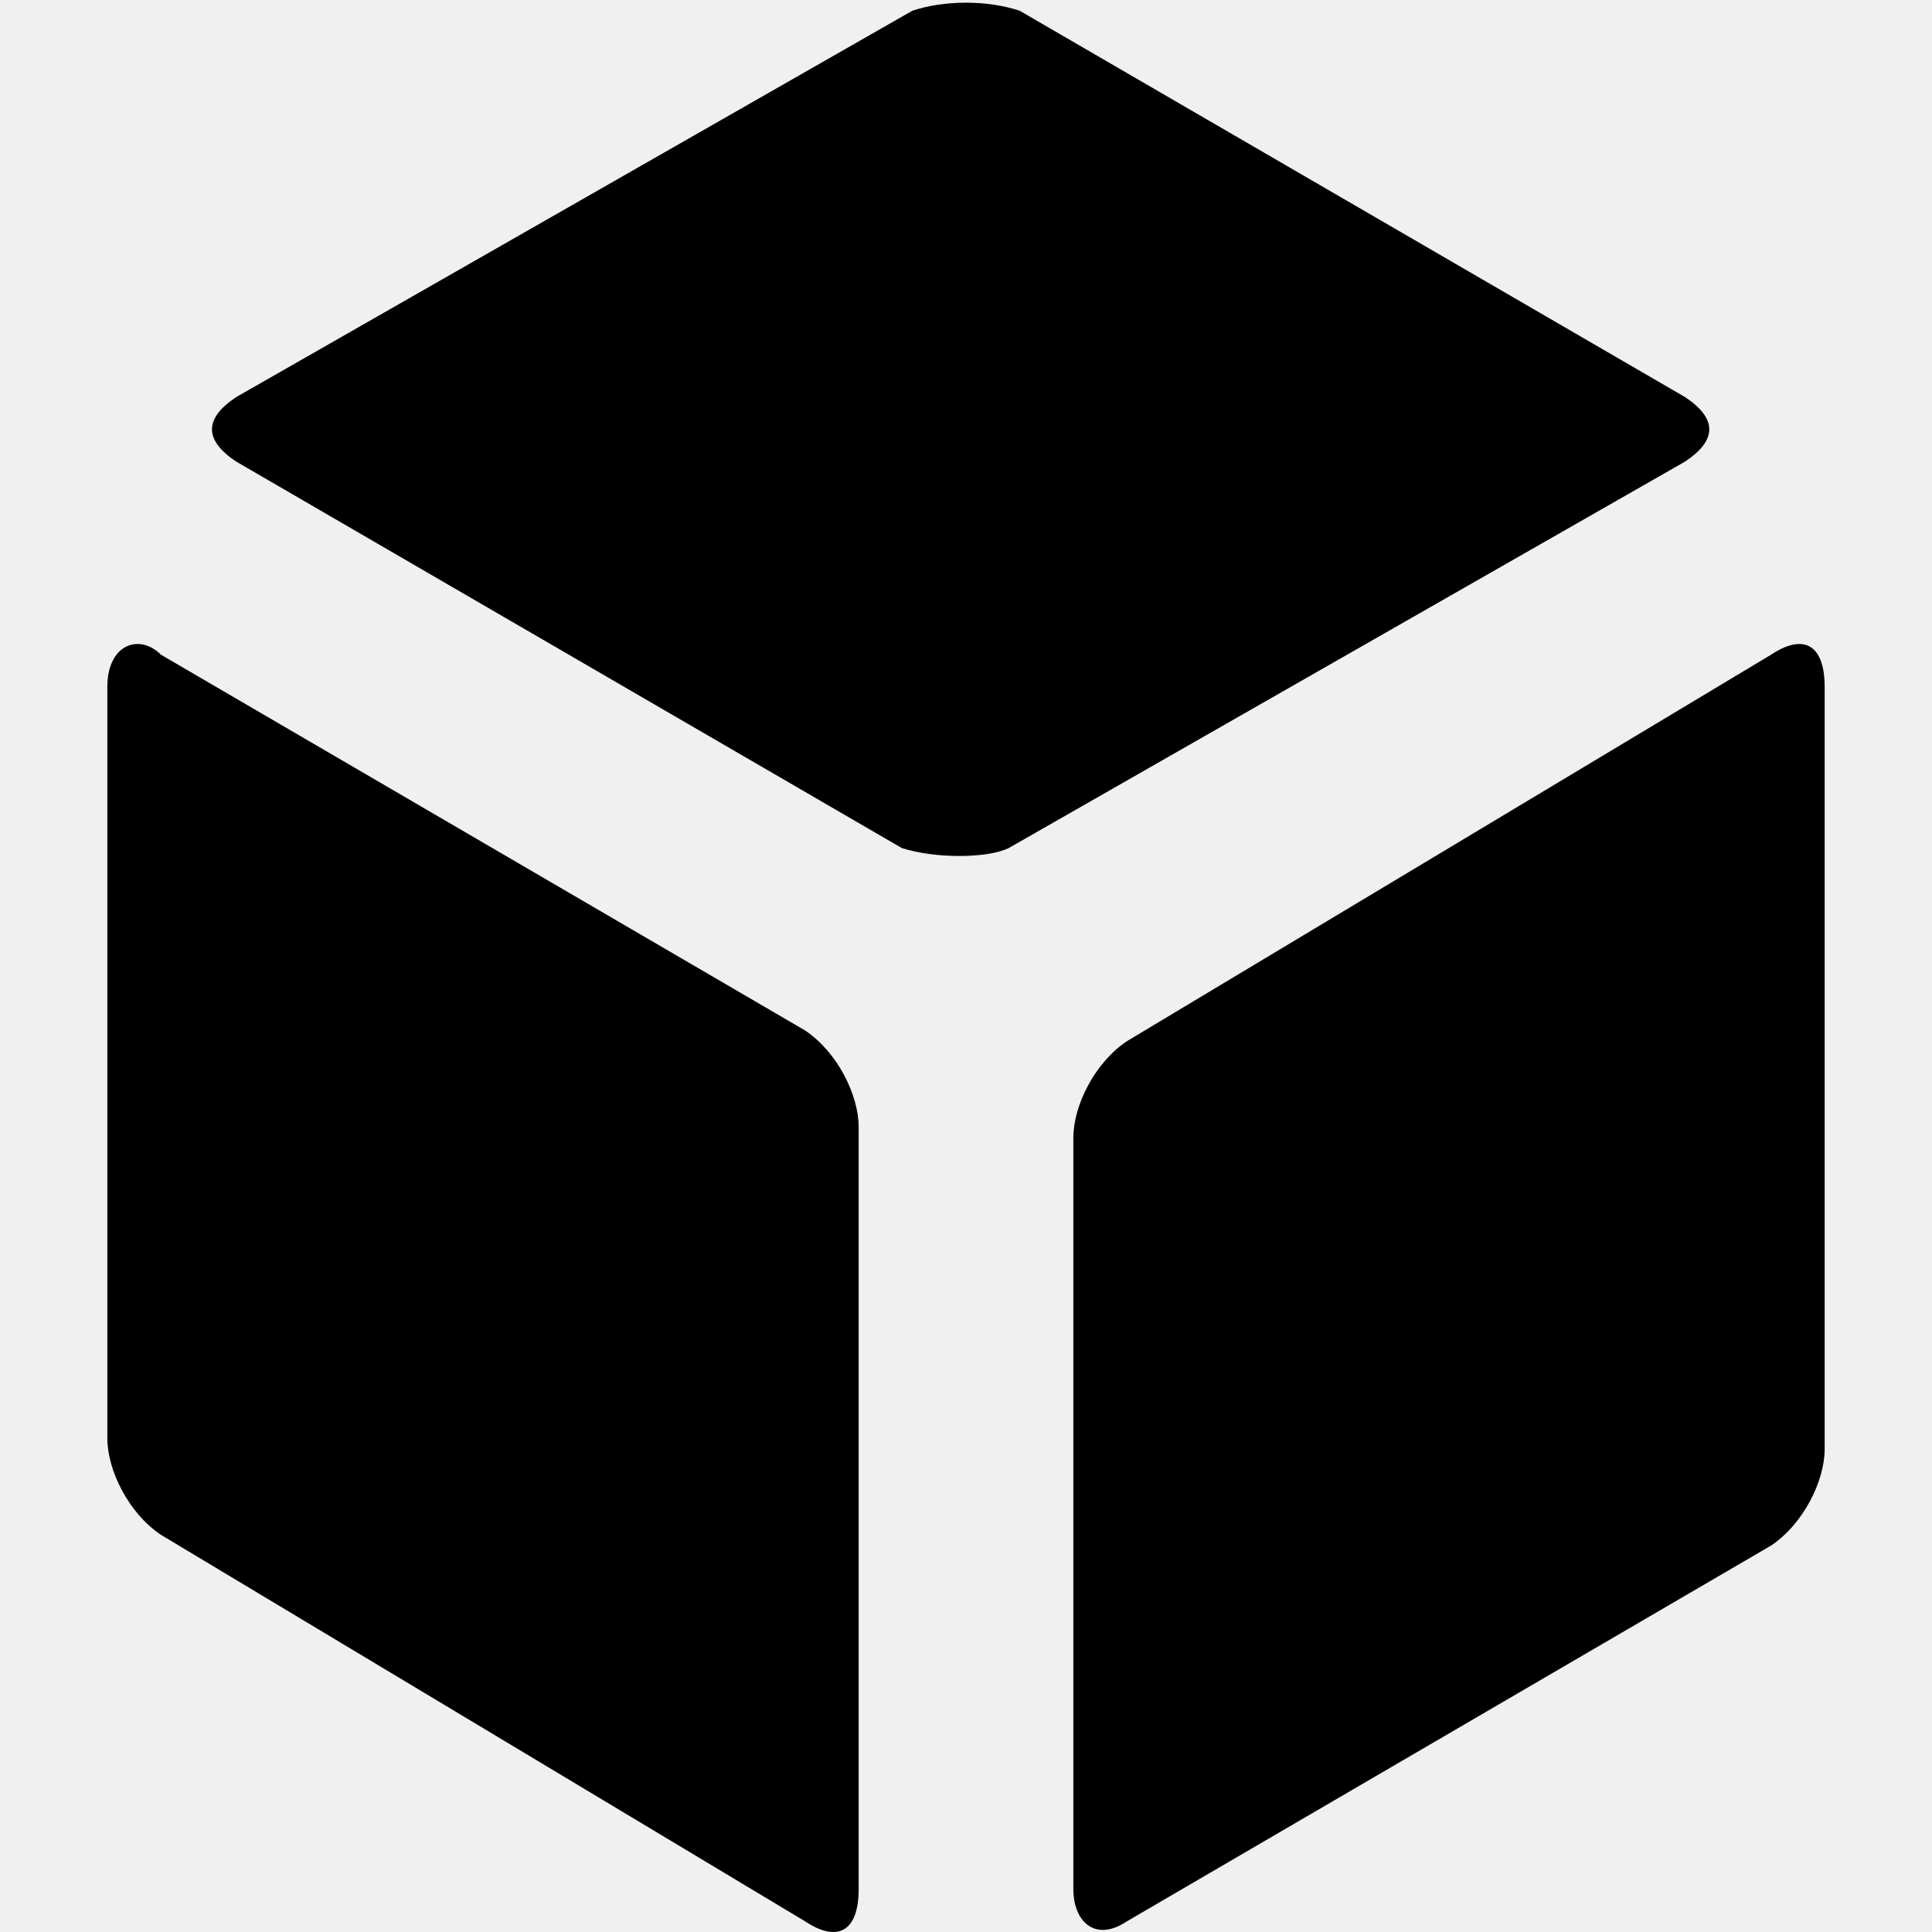
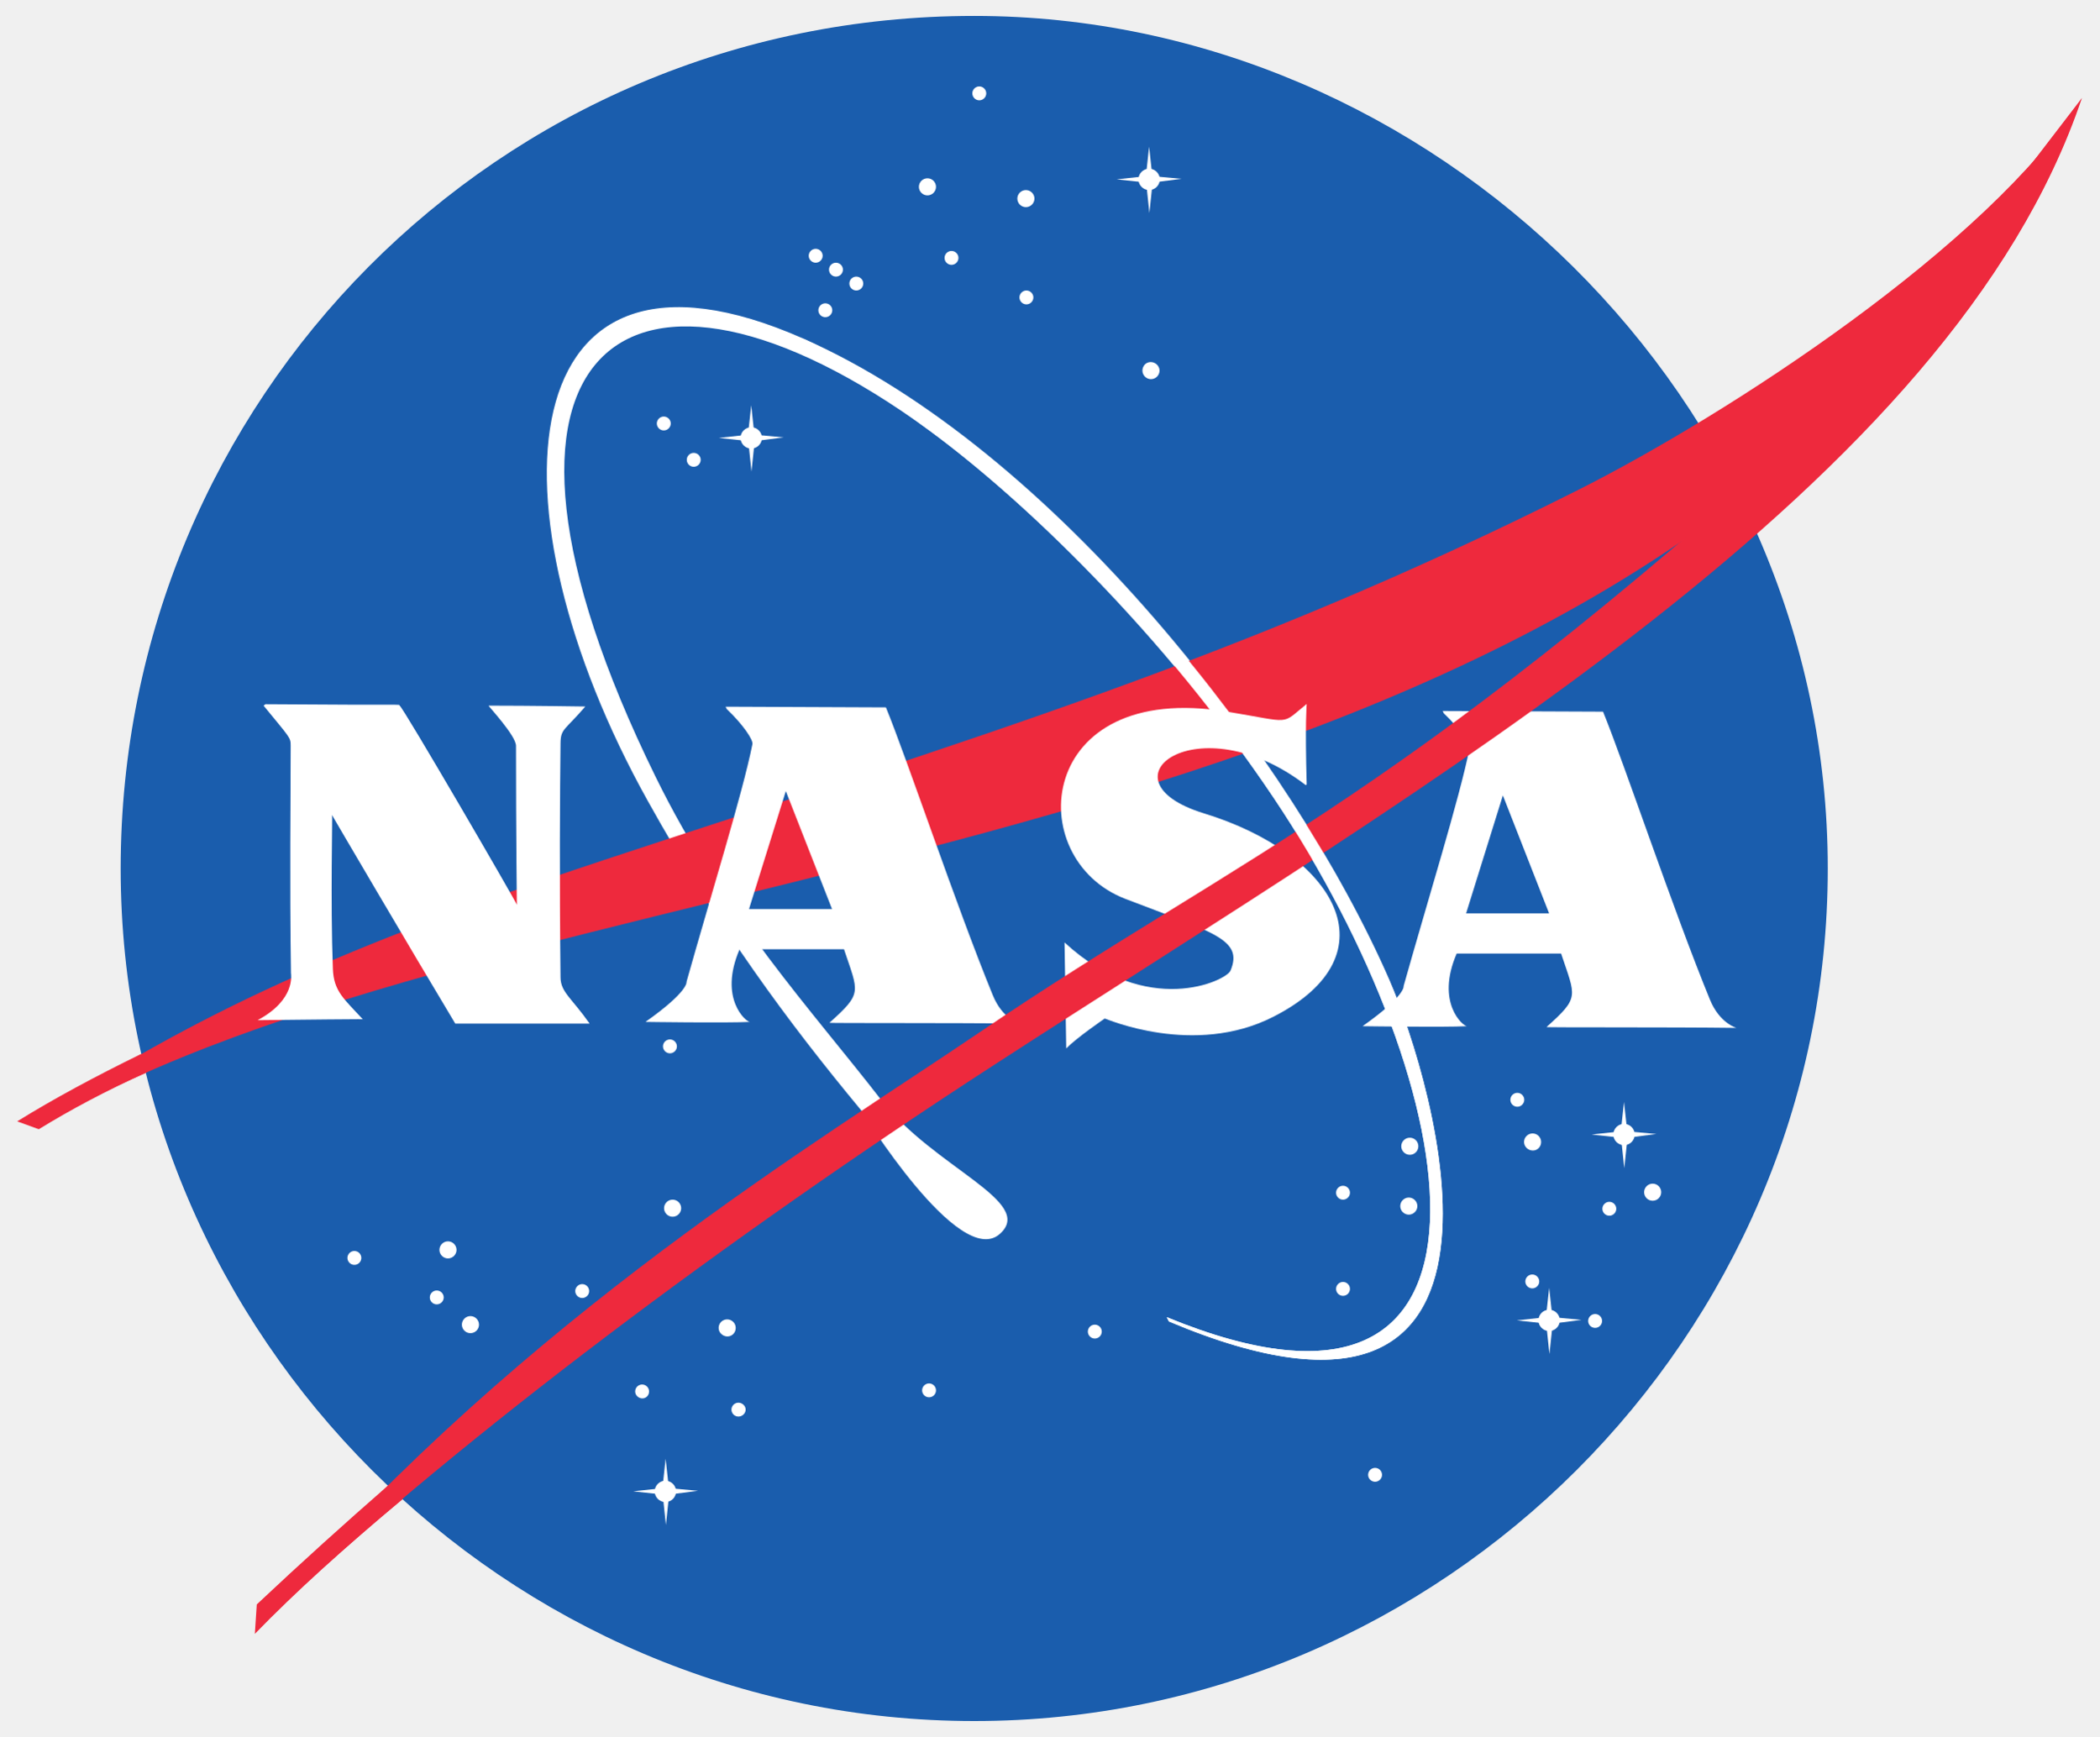
- <svg xmlns="http://www.w3.org/2000/svg" version="1.1" id="Layer_1" x="0px" y="0px" viewBox="0 0 18 18" style="enable-background:new 0 0 18 18;" xml:space="preserve">
-   <path id="Fill-3" d="M1.5,6.1C1.3,5.9,1,6,1,6.4l0,7c0,0.3,0.2,0.7,0.5,0.9l6,3.6C7.8,18.1,8,18,8,17.6l0-7.1c0-0.3-0.2-0.7-0.5-0.9  L1.5,6.1z" />
-   <path id="Fill-5" d="M10.5,17.9c-0.3,0.2-0.5,0-0.5-0.3l0-7c0-0.3,0.2-0.7,0.5-0.9l6-3.6C16.8,5.9,17,6,17,6.4l0,7.1  c0,0.3-0.2,0.7-0.5,0.9L10.5,17.9z" />
-   <path id="Fill-1" d="M2.2,3.7c-0.3,0.2-0.3,0.4,0,0.6l6.2,3.6C8.7,8,9.2,8,9.4,7.9l6.3-3.6c0.3-0.2,0.3-0.4,0-0.6L9.5,0.1  C9.2,0,8.8,0,8.5,0.1L2.2,3.7z" />
+ <svg xmlns="http://www.w3.org/2000/svg" height="240" width="290">
+   <path d="m252.51,120c0,64.618-53.234,117.8-117.92,117.8-64.685,0-117.92-53.185-117.92-117.8,0-64.622,51.99-117.8,117.92-117.8,63.437,0,117.92,53.181,117.92,117.8" fill-rule="nonzero" fill="#1a5dad" />
+   <path d="m161.19,182c50.379,20.724,41.636-31.647,14.782-71.747-15.22-22.718-35.07-41.645-47.59-50.78-41.513-30.298-67.14-11.922-37.826,47.83,9.478,19.319,21.651,32.358,31.159,44.648,7.261,9.383,21.404,14.081,16.422,18.534-5.614,5.021-19.209-17.124-19.209-17.124-10.04-12.11-19.61-25.03-29.473-42.76-22.535-40.499-19.286-81.833,21.503-63.828,34.615,15.288,67.678,58.166,80.971,88.616,6.14,14.059,22.88,69.692-30.437,47.2" fill-rule="nonzero" fill="#FFF" />
+   <path d="M4.526,154.92c22.163-14.76,43.176-24.29,78.935-36.1,50.249-16.6,88.069-27.758,134.47-51.082,20.77-10.438,56.81-33.847,69.7-54.198-3.86,7.876-15.81,23.206-21.22,29.987-62.96,78.833-197.07,74.363-261,112.21" fill-rule="nonzero" fill="#ee293d" />
+   <path d="m36.678,97.303c20.284,0.159,18.294-0.041,18.531,0.197,0.355,0,16.196,27.282,16.196,27.517,0,0.117-0.118-9.695-0.118-21.966,0-1.417-3.9-5.551-3.783-5.551,5.79,0,13.357,0.118,13.357,0.118-2.835,3.307-3.402,3.036-3.425,5.079-0.08,6.572-0.155,18.716,0,32.358,0.022,2.045,1.537,2.834,4.019,6.378h-18.562c-6.029-10.038-17.077-28.869-17.022-28.816,0.085,0.086-0.238,11.812,0.115,21.257,0.12,3.122,1.538,4.133,4.141,6.969,0,0,2.993-0.08-14.542,0.117,5.32-2.834,4.613-6.377,4.611-6.495-0.191-13.052-0.04-24.211-0.04-31.415,0-1.181-0.08-1.064-3.743-5.551" fill-rule="nonzero" fill="#FFF" />
+   <path d="m100.1,117.46c1.703-5.913,3.158-11.197,3.849-14.642,0.117-0.591-1.3-2.716-3.546-4.843l-0.159-0.33c10.831,0.035,22.146,0.093,22.146,0.093,2.955,7.204,9.694,27.397,14.777,39.798,1.344,3.278,3.665,3.897,3.665,3.897-9.221-0.117-26.333-0.038-26.242-0.117,4.609-4.136,4.018-4.136,2.008-10.157h-14.421c-2.955,6.848,0.921,10.063,1.417,10.038-3.282,0.169-14.421,0-14.421,0,6.029-4.253,5.673-5.551,5.673-5.551,1.657-5.892,3.576-12.347,5.255-18.191l5.917,0.001c-1.271,4.077-2.542,8.15-2.542,8.15h11.47l-6.385-16.298s-1.271,4.075-2.542,8.148l-5.917-0.001" fill-rule="nonzero" fill="#FFF" />
+   <path d="m199.17,118.05c1.7-5.911,3.157-11.197,3.846-14.644,0.117-0.588-1.302-2.713-3.547-4.841l-0.16-0.328c10.834,0.035,22.152,0.093,22.152,0.093,2.951,7.204,9.691,27.398,14.773,39.798,1.343,3.279,3.663,3.898,3.663,3.898-9.216-0.12-26.329-0.038-26.241-0.12,4.612-4.131,4.021-4.131,2.011-10.155h-14.424c-2.956,6.849,0.919,10.063,1.416,10.04-3.28,0.168-14.42,0-14.42,0,6.028-4.253,5.674-5.552,5.674-5.552,1.657-5.893,3.576-12.346,5.257-18.189h5.915c-1.274,4.076-2.539,8.151-2.539,8.151h11.464l-6.385-16.298s-1.267,4.073-2.539,8.147h-5.915" fill-rule="nonzero" fill="#FFF" />
+   <path d="m180.52,108.37c-0.237-8.387,0-11.103,0-11.103-3.666,2.954-1.817,2.577-10.993,1.064-26.445-4.364-28.46,20.325-14.069,25.863,12.08,4.65,16.361,5.561,14.539,9.919-0.591,1.42-11.584,6.616-22.931-3.895l0.234,14.644c1.419-1.461,5.323-4.133,5.323-4.133,0.117,0,12.3,5.368,23.286-0.238,16.908-8.62,8.469-22.572-9.574-28.106-15.014-4.606-0.828-15.354,14.066-3.897" fill-rule="nonzero" fill="#FFF" />
+   <path d="m136.25,12.898c0,0.528-0.432,0.962-0.96,0.962-0.525,0-0.96-0.433-0.96-0.962,0-0.524,0.435-0.959,0.96-0.959,0.528,0,0.96,0.435,0.96,0.959" fill-rule="nonzero" fill="#FFF" />
+   <path d="m142.91,27.44c0,0.648-0.537,1.181-1.182,1.181-0.649,0-1.184-0.533-1.184-1.181,0-0.646,0.534-1.179,1.184-1.179,0.645,0,1.182,0.533,1.182,1.179" fill-rule="nonzero" fill="#FFF" />
+   <path d="m160.19,51.206c0,0.647-0.532,1.181-1.182,1.181-0.646,0-1.182-0.534-1.182-1.181,0-0.648,0.496-1.182,1.146-1.182,0.649,0,1.218,0.534,1.218,1.182" fill-rule="nonzero" fill="#FFF" />
+   <path d="m132.41,35.633c0,0.527-0.432,0.959-0.96,0.959-0.527,0-0.962-0.432-0.962-0.959,0-0.526,0.435-0.961,0.962-0.961,0.528,0,0.96,0.435,0.96,0.961" fill-rule="nonzero" fill="#FFF" />
+   <path d="m142.76,41.096c0,0.524-0.434,0.959-0.959,0.959-0.527,0-0.962-0.435-0.962-0.959,0-0.525,0.435-0.959,0.962-0.959,0.525,0,0.959,0.434,0.959,0.959" fill-rule="nonzero" fill="#FFF" />
+   <path d="m129.31,25.815c0,0.648-0.534,1.181-1.182,1.181-0.648,0-1.182-0.532-1.182-1.181,0-0.648,0.534-1.182,1.182-1.182,0.648,0,1.182,0.534,1.182,1.182" fill-rule="nonzero" fill="#FFF" />
+   <path d="m113.65,35.338c0,0.527-0.433,0.96-0.962,0.96-0.527,0-0.96-0.433-0.96-0.96,0-0.526,0.433-0.961,0.96-0.961,0.528,0,0.962,0.435,0.962,0.961" fill-rule="nonzero" fill="#FFF" />
+   <path d="m116.45,37.255c0,0.529-0.433,0.962-0.962,0.962-0.527,0-0.962-0.433-0.962-0.962,0-0.525,0.435-0.957,0.962-0.957,0.528,0,0.962,0.432,0.962,0.957" fill-rule="nonzero" fill="#FFF" />
+   <path d="m119.26,39.175c0,0.528-0.433,0.962-0.961,0.962-0.527,0-0.962-0.433-0.962-0.962,0-0.524,0.435-0.957,0.962-0.957,0.527,0,0.961,0.433,0.961,0.957" fill-rule="nonzero" fill="#FFF" />
+   <path d="m114.98,42.867c0,0.527-0.436,0.96-0.962,0.96-0.528,0-0.962-0.433-0.962-0.96,0-0.525,0.434-0.959,0.962-0.959,0.525,0,0.962,0.433,0.962,0.959" fill-rule="nonzero" fill="#FFF" />
+   <path d="m92.664,58.514c0,0.527-0.435,0.959-0.962,0.959-0.527,0-0.962-0.432-0.962-0.959s0.435-0.961,0.962-0.961c0.527,0,0.962,0.434,0.962,0.961" fill-rule="nonzero" fill="#FFF" />
+   <path d="m96.8,63.535c0,0.526-0.435,0.959-0.962,0.959-0.527,0-0.962-0.433-0.962-0.959,0-0.528,0.435-0.96,0.962-0.96,0.527,0,0.962,0.432,0.962,0.96" fill-rule="nonzero" fill="#FFF" />
+   <path d="m93.512,144.58c0,0.527-0.433,0.959-0.961,0.959-0.527,0-0.96-0.432-0.96-0.959,0-0.525,0.433-0.96,0.96-0.96,0.527,0,0.961,0.435,0.961,0.96" fill-rule="nonzero" fill="#FFF" />
+   <path d="m94.103,166.94c0,0.648-0.534,1.179-1.182,1.179-0.648,0-1.182-0.531-1.182-1.179,0-0.648,0.534-1.181,1.182-1.181,0.648,0,1.182,0.532,1.182,1.181" fill-rule="nonzero" fill="#FFF" />
+   <path d="m81.392,178.39c0,0.524-0.433,0.959-0.959,0.959-0.527,0-0.962-0.435-0.962-0.959,0-0.528,0.435-0.961,0.962-0.961,0.525,0,0.959,0.432,0.959,0.961" fill-rule="nonzero" fill="#FFF" />
+   <path d="m66.174,183.03c0,0.648-0.537,1.179-1.184,1.179-0.648,0-1.182-0.531-1.182-1.179,0-0.649,0.534-1.182,1.182-1.182,0.646,0,1.184,0.533,1.184,1.182" fill-rule="nonzero" fill="#FFF" />
+   <path d="m63.07,172.7c0,0.645-0.534,1.179-1.181,1.179-0.648,0-1.182-0.534-1.182-1.179,0-0.649,0.534-1.182,1.182-1.182,0.647,0,1.181,0.533,1.181,1.182" fill-rule="nonzero" fill="#FFF" />
+   <path d="m61.299,179.27c0,0.527-0.435,0.959-0.962,0.959-0.527,0-0.962-0.432-0.962-0.959,0-0.525,0.435-0.96,0.962-0.96s0.962,0.435,0.962,0.96" fill-rule="nonzero" fill="#FFF" />
+   <path d="m49.918,173.81c0,0.525-0.433,0.96-0.959,0.96-0.528,0-0.962-0.435-0.962-0.96,0-0.525,0.434-0.959,0.962-0.959,0.525,0,0.959,0.434,0.959,0.959" fill-rule="nonzero" fill="#FFF" />
+   <path d="m89.668,192.26c0,0.527-0.397,0.961-0.922,0.961-0.527,0-0.998-0.433-0.998-0.961,0-0.525,0.435-0.96,0.96-0.96,0.528,0,0.961,0.435,0.961,0.96" fill-rule="nonzero" fill="#FFF" />
+   <path d="m101.64,183.48c0,0.649-0.496,1.182-1.146,1.182-0.648,0-1.218-0.533-1.218-1.182,0-0.645,0.534-1.179,1.182-1.179,0.649,0,1.182,0.534,1.182,1.179" fill-rule="nonzero" fill="#FFF" />
+   <path d="m103.01,194.77c0,0.527-0.473,0.962-0.997,0.962-0.528,0-0.962-0.435-0.962-0.962,0-0.525,0.433-0.957,0.962-0.957,0.524,0,0.997,0.432,0.997,0.957" fill-rule="nonzero" fill="#FFF" />
+   <path d="m152.21,183.99c0,0.526-0.433,0.961-0.959,0.961-0.53,0-0.963-0.435-0.963-0.961,0-0.527,0.433-0.959,0.963-0.959,0.525,0,0.959,0.432,0.959,0.959" fill-rule="nonzero" fill="#FFF" />
+   <path d="m129.31,192.11c0,0.527-0.432,0.959-0.96,0.959-0.525,0-0.96-0.432-0.96-0.959,0-0.525,0.435-0.96,0.96-0.96,0.528,0,0.96,0.435,0.96,0.96" fill-rule="nonzero" fill="#FFF" />
+   <path d="m190.93,203.78c0,0.525-0.435,0.959-0.96,0.959-0.528,0-0.963-0.433-0.963-0.959,0-0.527,0.435-0.96,0.963-0.96,0.525,0,0.96,0.433,0.96,0.96" fill-rule="nonzero" fill="#FFF" />
+   <path d="m195.95,158.38c0,0.648-0.532,1.182-1.182,1.182-0.649,0-1.182-0.534-1.182-1.182,0-0.648,0.533-1.182,1.182-1.182,0.65,0,1.182,0.534,1.182,1.182" fill-rule="nonzero" fill="#FFF" />
+   <path d="m186.5,164.8c0,0.526-0.433,0.961-0.963,0.961-0.526,0-0.959-0.435-0.959-0.961,0-0.527,0.433-0.959,0.959-0.959,0.53,0,0.963,0.432,0.963,0.959" fill-rule="nonzero" fill="#FFF" />
+   <path d="m195.81,166.65c0,0.648-0.533,1.182-1.182,1.182-0.65,0-1.182-0.534-1.182-1.182,0-0.647,0.532-1.181,1.182-1.181,0.649,0,1.182,0.534,1.182,1.181" fill-rule="nonzero" fill="#FFF" />
+   <path d="m186.5,178.09c0,0.525-0.433,0.959-0.963,0.959-0.526,0-0.959-0.433-0.959-0.959,0-0.527,0.433-0.961,0.959-0.961,0.53,0,0.963,0.434,0.963,0.961" fill-rule="nonzero" fill="#FFF" />
+   <path d="m210.58,151.96c0,0.527-0.435,0.961-0.961,0.961-0.525,0-0.959-0.434-0.959-0.961,0-0.527,0.433-0.959,0.959-0.959,0.526,0,0.961,0.432,0.961,0.959" fill-rule="nonzero" fill="#FFF" />
+   <path d="m212.91,157.79c0,0.649-0.493,1.182-1.143,1.182-0.65,0-1.219-0.533-1.219-1.182,0-0.648,0.533-1.179,1.179-1.179,0.649,0,1.182,0.531,1.182,1.179" fill-rule="nonzero" fill="#FFF" />
+   <path d="m229.5,164.73c0,0.648-0.53,1.181-1.182,1.181-0.65,0-1.182-0.533-1.182-1.181,0-0.646,0.532-1.182,1.182-1.182,0.652,0,1.182,0.536,1.182,1.182" fill-rule="nonzero" fill="#FFF" />
+   <path d="m212.65,177.06c0,0.525-0.438,0.959-0.964,0.959-0.525,0-0.96-0.434-0.96-0.959,0-0.528,0.435-0.96,0.96-0.96,0.526,0,0.964,0.432,0.964,0.96" fill-rule="nonzero" fill="#FFF" />
+   <path d="m223.29,167.02c0,0.527-0.433,0.959-0.959,0.959s-0.96-0.432-0.96-0.959c0-0.527,0.435-0.96,0.96-0.96s0.959,0.433,0.959,0.96" fill-rule="nonzero" fill="#FFF" />
+   <path d="m221.33,182.52c0,0.527-0.433,0.959-0.959,0.959-0.53,0-0.963-0.432-0.963-0.959,0-0.525,0.433-0.96,0.963-0.96,0.525,0,0.959,0.435,0.959,0.96" fill-rule="nonzero" fill="#FFF" />
+   <path d="m225.84,156.76c0,0.81-0.669,1.475-1.478,1.475-0.81,0-1.477-0.665-1.477-1.475,0-0.81,0.667-1.475,1.477-1.475,0.81,0,1.478,0.665,1.478,1.475" fill-rule="nonzero" fill="#FFF" />
+   <path d="m224.36,152.26-0.441,4.059-4.028,0.443,4.06,0.441,0.445,4.209,0.445-4.209,3.988-0.515-4.025-0.369-0.445-4.059" fill-rule="nonzero" fill="#FFF" />
+   <path d="m215.49,182.44c0,0.81-0.667,1.475-1.477,1.475-0.81,0-1.478-0.665-1.478-1.475,0-0.81,0.668-1.475,1.478-1.475,0.81,0,1.477,0.665,1.477,1.475" fill-rule="nonzero" fill="#FFF" />
+   <path d="m214.02,177.94-0.445,4.059-4.025,0.443,4.062,0.444,0.445,4.206,0.445-4.206,3.987-0.517-4.028-0.371-0.441-4.059" fill-rule="nonzero" fill="#FFF" />
+   <path d="m105.26,60.505c0,0.81-0.667,1.475-1.477,1.475-0.813,0-1.478-0.665-1.478-1.475,0-0.81,0.665-1.475,1.478-1.475,0.81,0,1.477,0.665,1.477,1.475" fill-rule="nonzero" fill="#FFF" />
+   <path d="m103.78,56.003-0.444,4.059-4.028,0.444,4.065,0.441,0.444,4.209,0.442-4.209,3.99-0.514-4.028-0.371-0.441-4.059" fill-rule="nonzero" fill="#FFF" />
+   <path d="m160.23,24.783c0,0.81-0.668,1.477-1.478,1.477-0.81,0-1.474-0.667-1.474-1.477,0-0.81,0.664-1.477,1.474-1.477,0.81,0,1.478,0.667,1.478,1.477" fill-rule="nonzero" fill="#FFF" />
+   <path d="m158.75,20.277-0.441,4.06-4.028,0.444,4.065,0.443,0.441,4.208,0.445-4.208,3.989-0.518-4.028-0.369-0.442-4.06" fill-rule="nonzero" fill="#FFF" />
+   <path d="m93.4,206.07c0,0.81-0.667,1.476-1.477,1.476-0.813,0-1.48-0.665-1.48-1.476,0-0.809,0.667-1.477,1.48-1.477,0.81,0,1.477,0.668,1.477,1.477" fill-rule="nonzero" fill="#FFF" />
+   <path d="m91.958,201.56-0.442,4.06-4.027,0.444,4.064,0.442,0.443,4.208,0.442-4.208,3.99-0.515-4.027-0.371-0.444-4.06" fill-rule="nonzero" fill="#FFF" />
+   <path d="M287.62,13.541c-17.97,53.312-89.96,94.479-150.56,133.78-36.559,23.714-72.856,51.011-97.844,74.239-6.587,6.125,1.342-2.29-1.182,0.296,34.872-40.153,74.986-64.069,97.153-79.122,37.489-25.469,58.812-31.888,123.49-91.463" fill-rule="nonzero" fill="#ee293d" />
+   <path d="m19.515,145.62c-6.454,3.157-12.235,6.277-17.14,9.322l2.985,1.086c4.29-2.642,9.44-5.397,14.865-7.826" fill-rule="nonzero" fill="#ee293d" />
+   <path d="m53.587,205.28c-5.899,5.149-11.997,10.645-18.113,16.406l-0.27,4.071c5.6-5.768,12.479-11.998,20.418-18.608" fill-rule="nonzero" fill="#ee293d" />
+   <path d="m161.19,182c50.379,20.724,41.636-31.647,14.782-71.747-15.22-22.718-33.99-40.74-47.59-50.78-15.88-11.725-17.43-12.697-17.43-12.697,35.462,16.831,67.678,58.165,80.971,88.616,6.14,14.059,22.88,69.692-30.437,47.2" fill-rule="nonzero" fill="#FFF" />
</svg>
